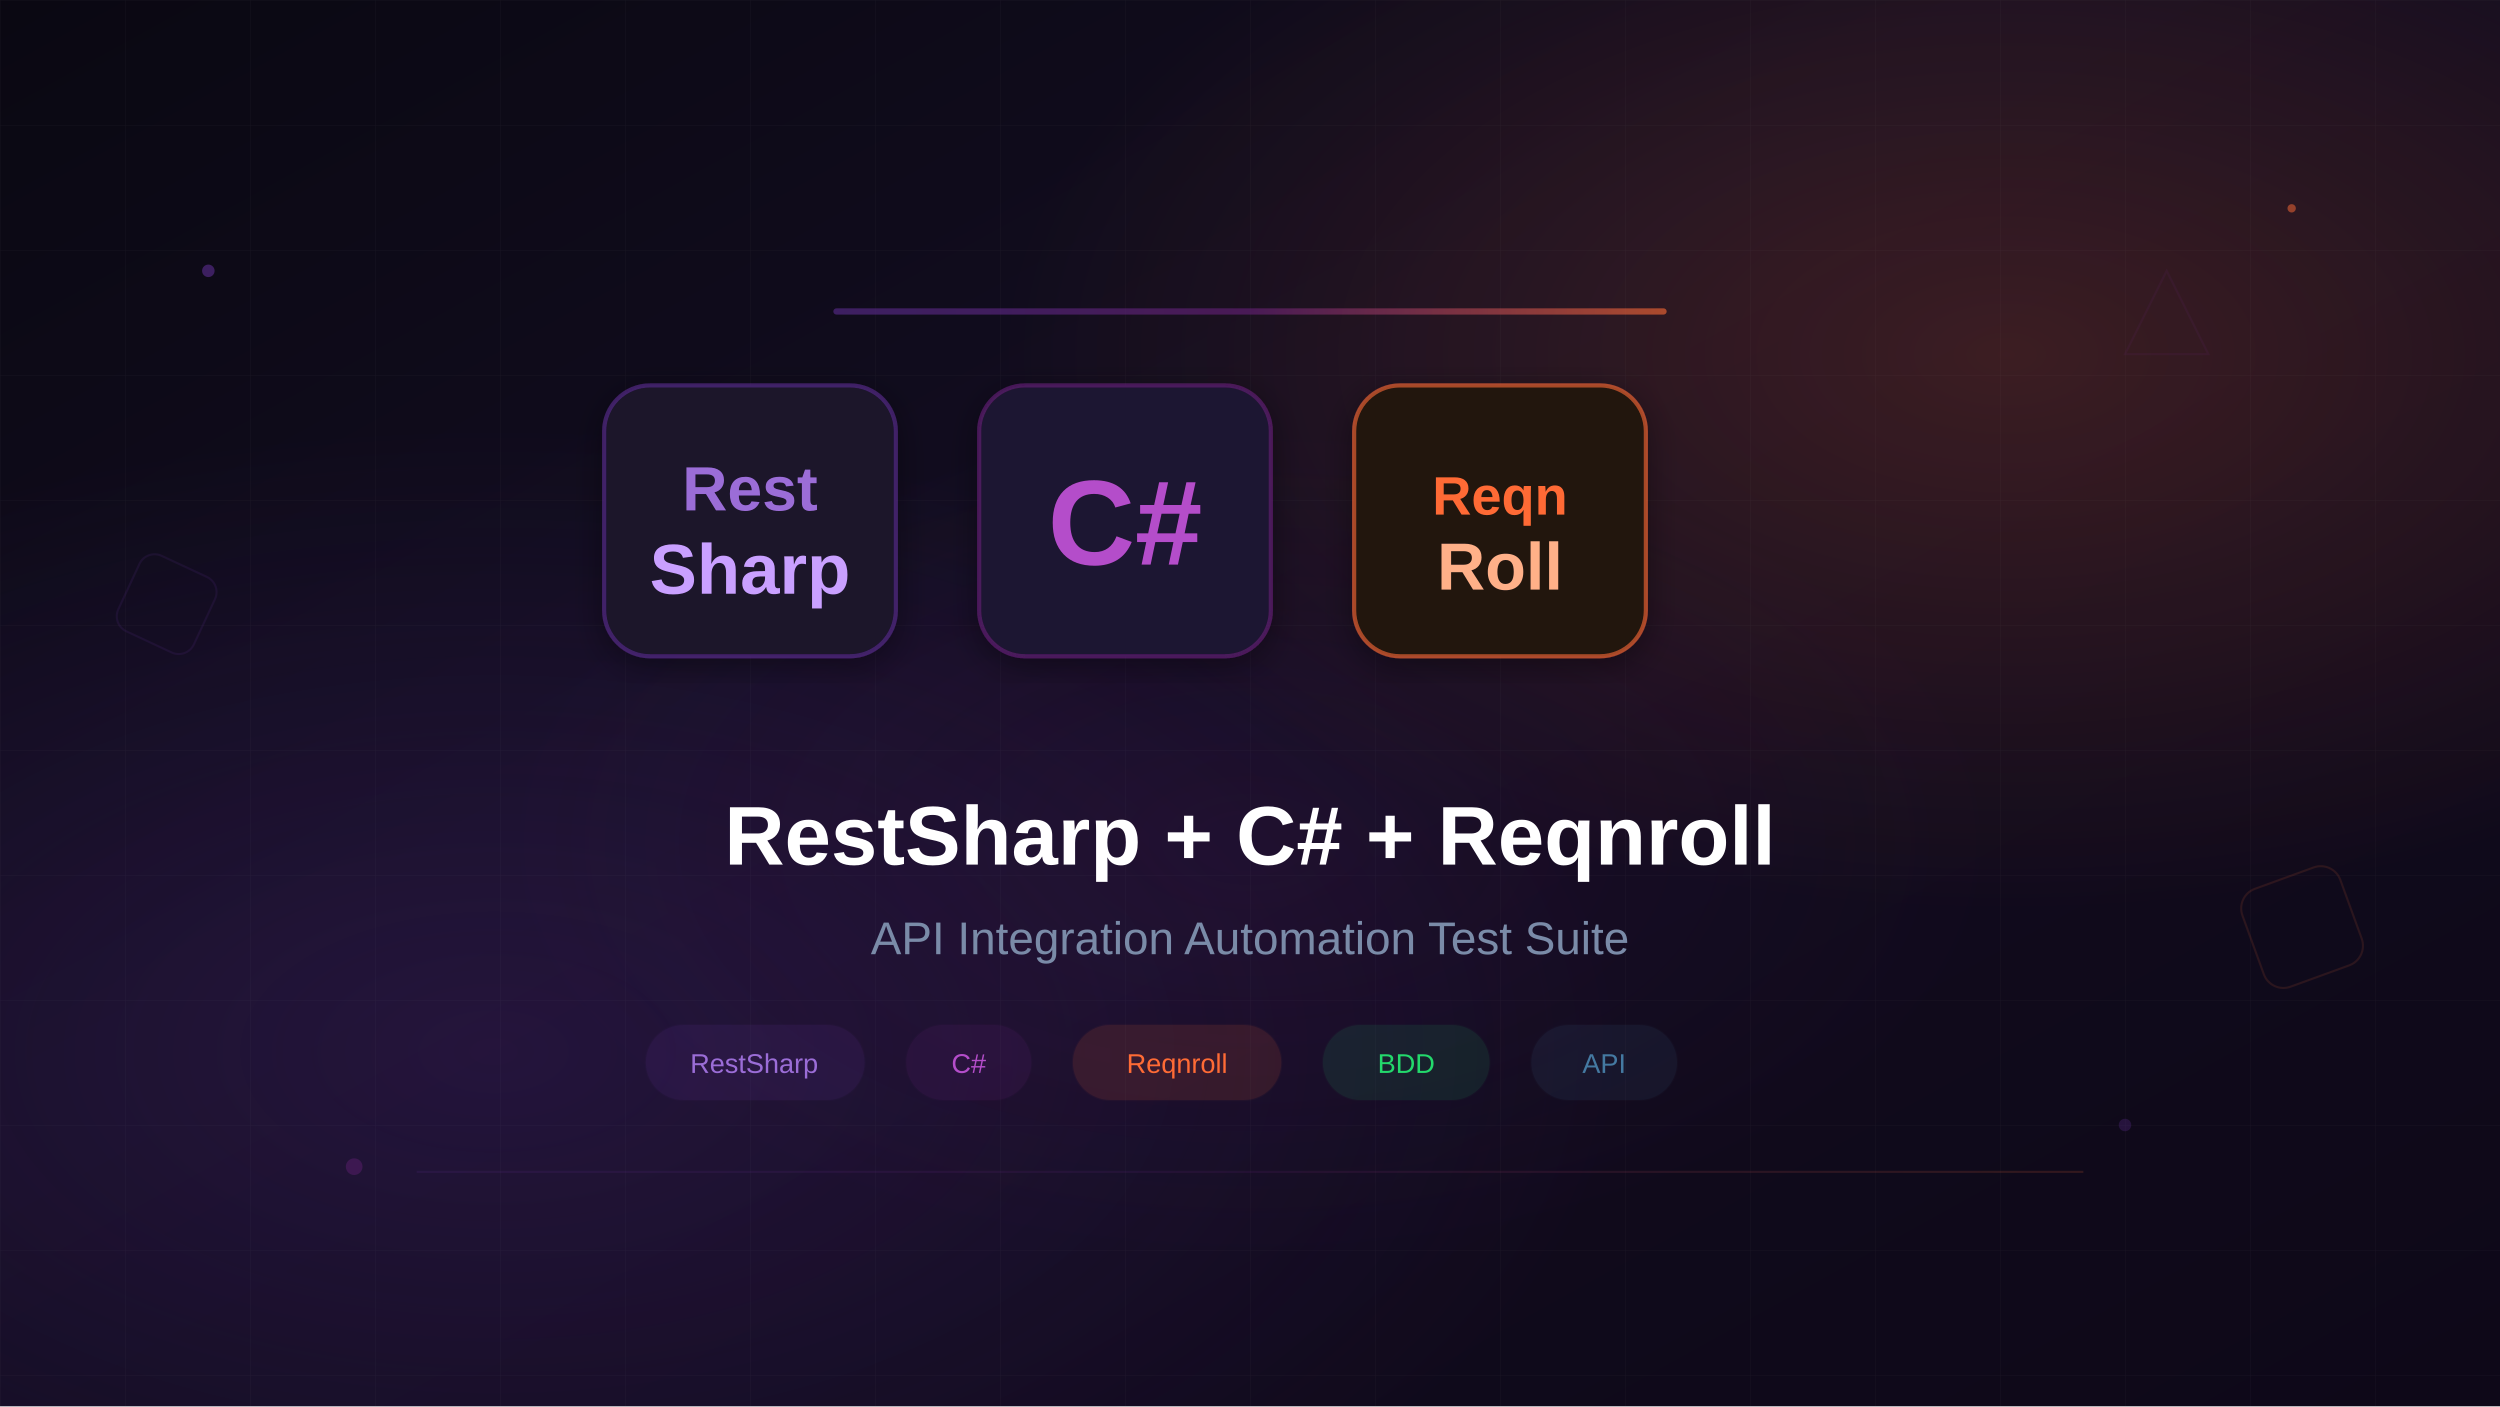
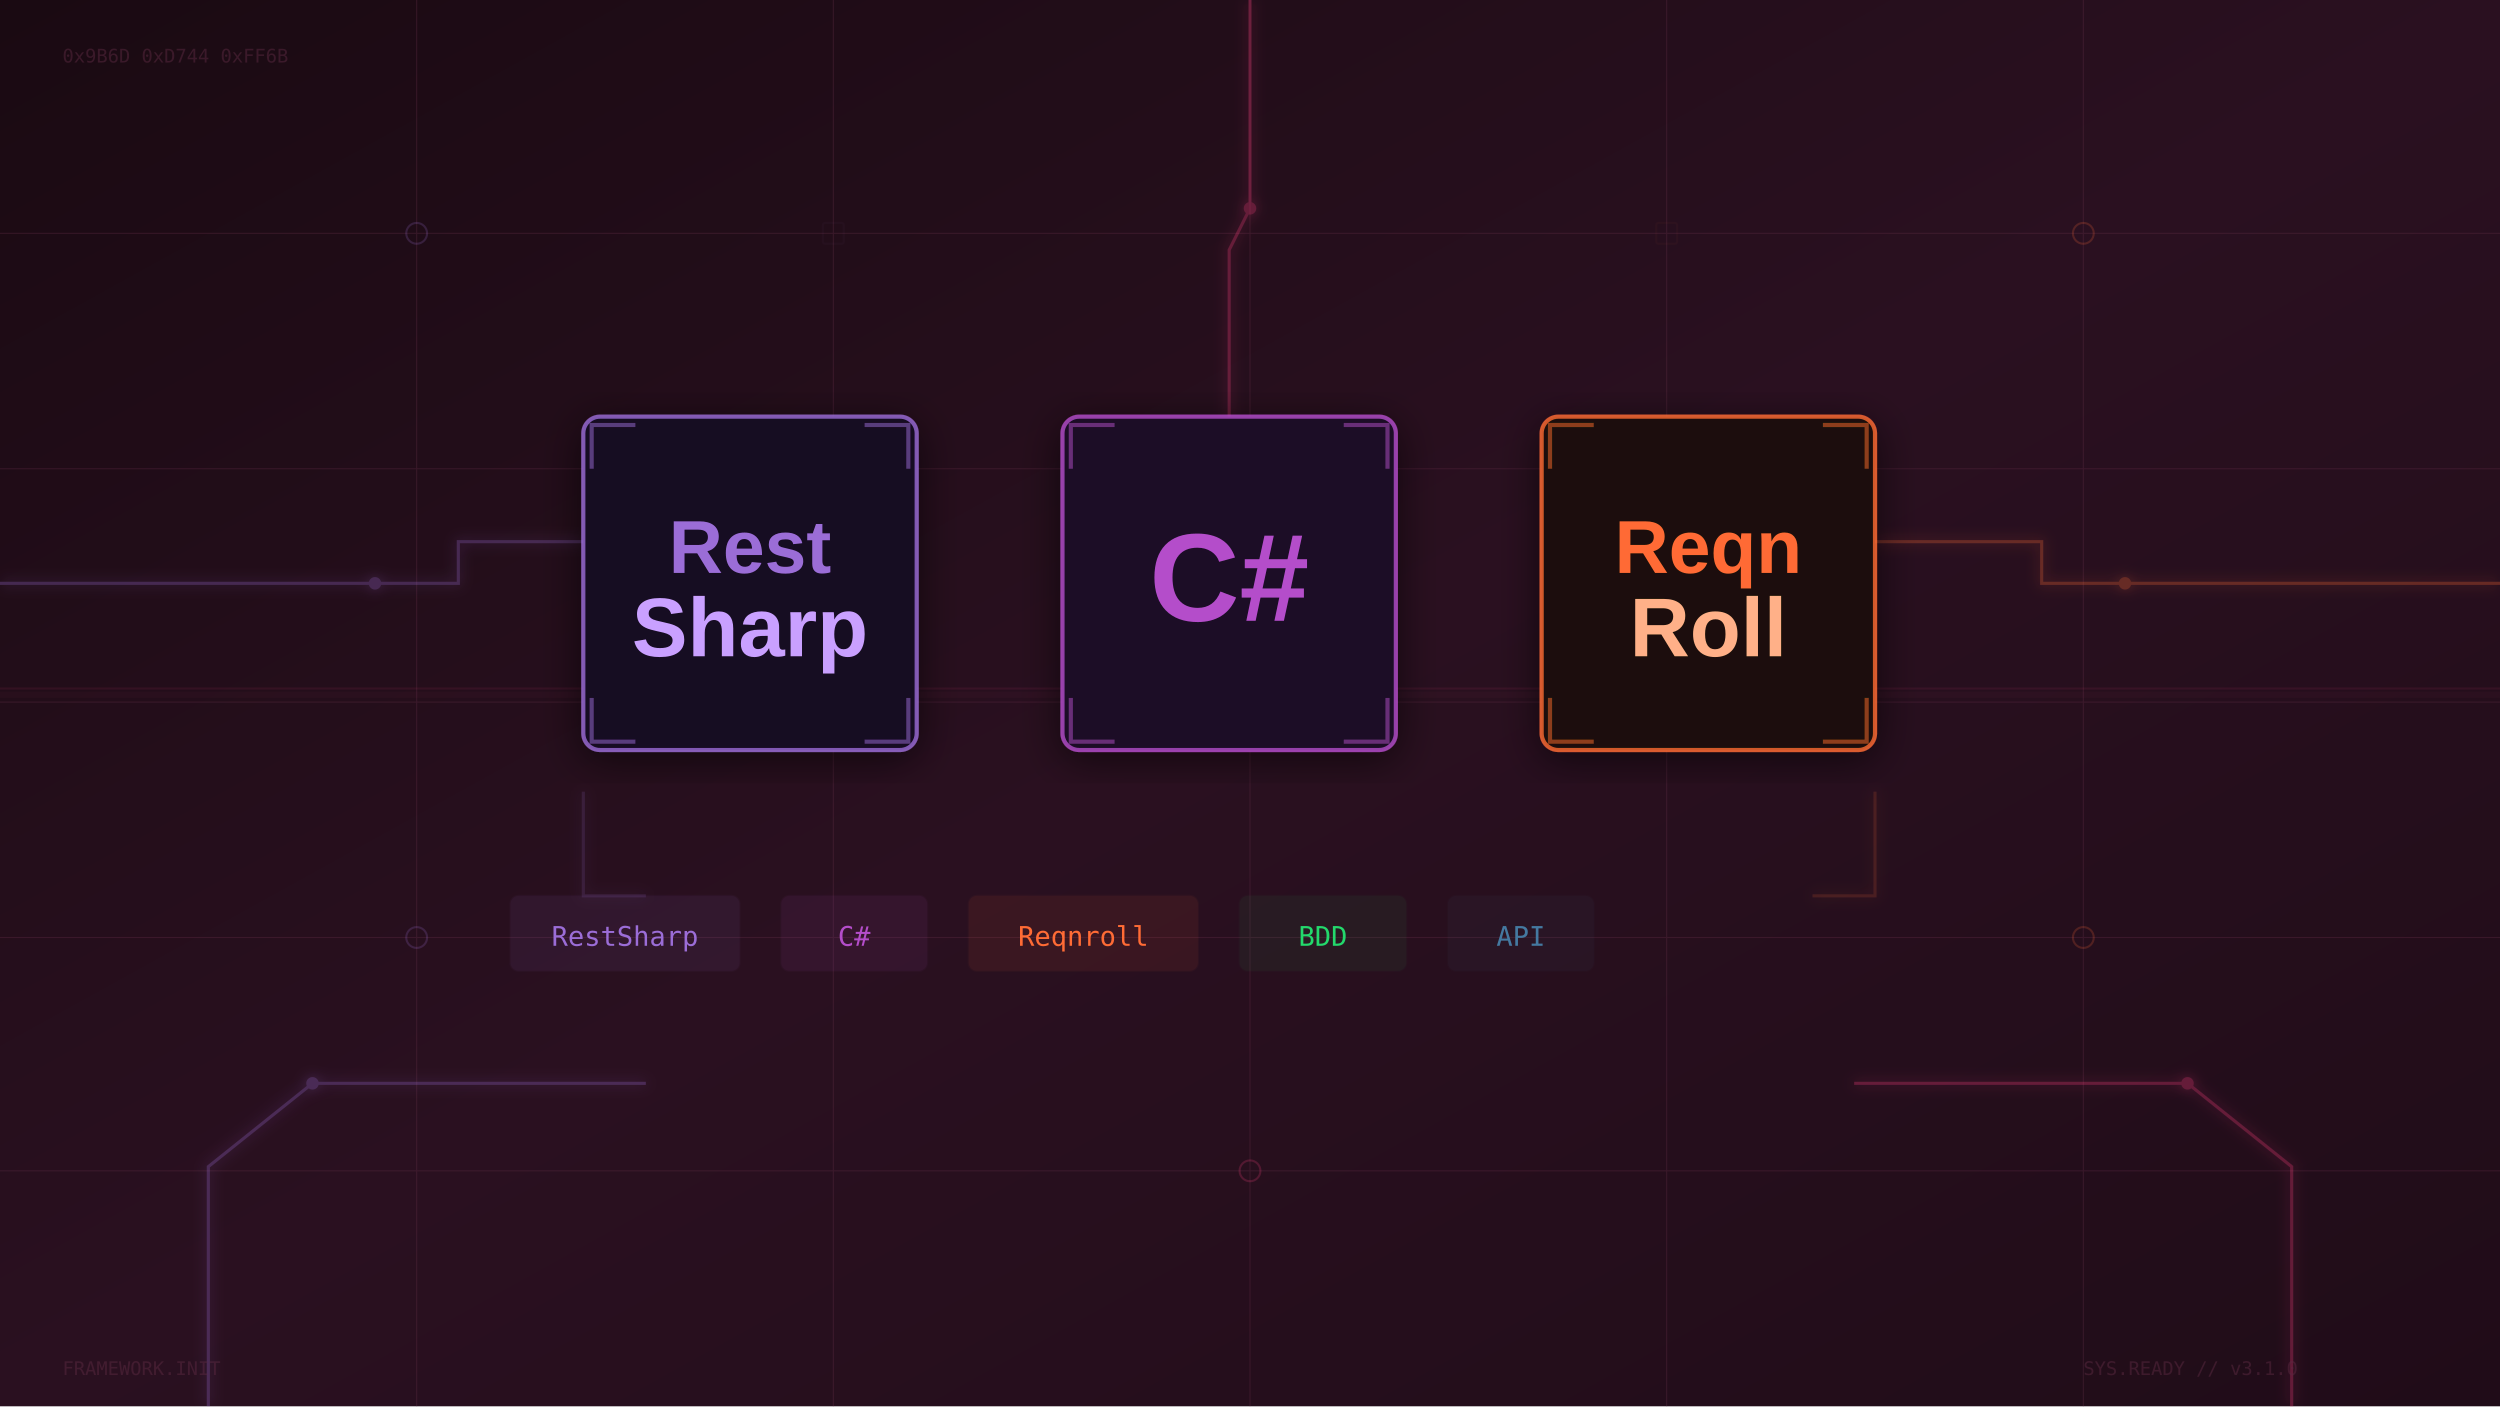
<svg xmlns="http://www.w3.org/2000/svg" viewBox="0 0 1200 675">
  <defs>
    <linearGradient id="bg" x1="0%" y1="0%" x2="100%" y2="100%">
-       <stop offset="0%" style="stop-color:#0a0812" />
-       <stop offset="40%" style="stop-color:#120d20" />
-       <stop offset="100%" style="stop-color:#0e0818" />
+       <stop offset="0%" style="stop-color:#1a0a12" />
+       <stop offset="50%" style="stop-color:#2a1020" />
+       <stop offset="100%" style="stop-color:#200c18" />
    </linearGradient>
-     <radialGradient id="glow1" cx="20%" cy="75%" r="45%">
-       <stop offset="0%" style="stop-color:#5C2D91;stop-opacity:0.25" />
-       <stop offset="100%" style="stop-color:#5C2D91;stop-opacity:0" />
-     </radialGradient>
-     <radialGradient id="glow2" cx="80%" cy="25%" r="40%">
-       <stop offset="0%" style="stop-color:#FF6B35;stop-opacity:0.18" />
-       <stop offset="100%" style="stop-color:#FF6B35;stop-opacity:0" />
-     </radialGradient>
-     <radialGradient id="glow3" cx="50%" cy="60%" r="30%">
-       <stop offset="0%" style="stop-color:#68217A;stop-opacity:0.12" />
-       <stop offset="100%" style="stop-color:#68217A;stop-opacity:0" />
-     </radialGradient>
-     <pattern id="grid" width="60" height="60" patternUnits="userSpaceOnUse">
-       <path d="M 60 0 L 0 0 0 60" fill="none" stroke="#ffffff" stroke-width="0.5" opacity="0.04" />
-     </pattern>
    <linearGradient id="accent" x1="0%" y1="0%" x2="100%" y2="0%">
-       <stop offset="0%" style="stop-color:#5C2D91" />
-       <stop offset="50%" style="stop-color:#68217A" />
+       <stop offset="0%" style="stop-color:#9B6DD7" />
+       <stop offset="50%" style="stop-color:#b44dca" />
      <stop offset="100%" style="stop-color:#FF6B35" />
    </linearGradient>
    <filter id="shadow">
-       <feDropShadow dx="0" dy="4" stdDeviation="8" flood-color="#000" flood-opacity="0.4" />
+       <feDropShadow dx="0" dy="4" stdDeviation="10" flood-color="#000" flood-opacity="0.6" />
+     </filter>
+     <filter id="neonGlow">
+       <feGaussianBlur stdDeviation="3" result="blur" />
+       <feMerge>
+         <feMergeNode in="blur" />
+         <feMergeNode in="SourceGraphic" />
+       </feMerge>
    </filter>
  </defs>
  <rect width="1200" height="675" fill="url(#bg)" />
-   <rect width="1200" height="675" fill="url(#glow1)" />
-   <rect width="1200" height="675" fill="url(#glow2)" />
-   <rect width="1200" height="675" fill="url(#glow3)" />
-   <rect width="1200" height="675" fill="url(#grid)" />
-   <circle cx="100" cy="130" r="3" fill="#5C2D91" opacity="0.6" />
-   <circle cx="1100" cy="100" r="2" fill="#FF6B35" opacity="0.5" />
-   <circle cx="170" cy="560" r="4" fill="#68217A" opacity="0.4" />
-   <circle cx="1020" cy="540" r="3" fill="#5C2D91" opacity="0.3" />
-   <rect x="60" y="270" width="40" height="40" rx="8" fill="none" stroke="#5C2D91" stroke-width="1" opacity="0.15" transform="rotate(25 80 290)" />
-   <rect x="1080" y="420" width="50" height="50" rx="10" fill="none" stroke="#FF6B35" stroke-width="1" opacity="0.12" transform="rotate(-20 1105 445)" />
-   <polygon points="1040,130 1060,170 1020,170" fill="none" stroke="#68217A" stroke-width="1" opacity="0.12" />
-   <rect x="400" y="148" width="400" height="3" rx="1.5" fill="url(#accent)" opacity="0.6" />
+   <g stroke="#5a2840" stroke-width="0.5" opacity="0.4">
+     <line x1="0" y1="112" x2="1200" y2="112" />
+     <line x1="0" y1="225" x2="1200" y2="225" />
+     <line x1="0" y1="337" x2="1200" y2="337" />
+     <line x1="0" y1="450" x2="1200" y2="450" />
+     <line x1="0" y1="562" x2="1200" y2="562" />
+     <line x1="200" y1="0" x2="200" y2="675" />
+     <line x1="400" y1="0" x2="400" y2="675" />
+     <line x1="600" y1="0" x2="600" y2="675" />
+     <line x1="800" y1="0" x2="800" y2="675" />
+     <line x1="1000" y1="0" x2="1000" y2="675" />
+   </g>
+   <g fill="none" stroke-width="1.5" opacity="0.3" filter="url(#neonGlow)">
+     <path d="M 0,280 H 180 L 220,280 L 220,260 H 280" stroke="#9B6DD7" />
+     <circle cx="180" cy="280" r="3" fill="#9B6DD7" />
+     <path d="M 1200,280 H 1020 L 980,280 L 980,260 H 900" stroke="#FF6B35" />
+     <circle cx="1020" cy="280" r="3" fill="#FF6B35" />
+     <path d="M 600,0 V 100 L 590,120 V 200" stroke="#ff4080" />
+     <circle cx="600" cy="100" r="3" fill="#ff4080" />
+     <path d="M 100,675 V 560 L 150,520 H 310" stroke="#9B6DD7" />
+     <circle cx="150" cy="520" r="3" fill="#9B6DD7" />
+     <path d="M 1100,675 V 560 L 1050,520 H 890" stroke="#ff4080" />
+     <circle cx="1050" cy="520" r="3" fill="#ff4080" />
+     <path d="M 280,380 V 430 H 310" stroke="#9B6DD7" opacity="0.5" />
+     <path d="M 900,380 V 430 H 870" stroke="#FF6B35" opacity="0.5" />
+   </g>
+   <g fill="none" stroke-width="1" opacity="0.2">
+     <circle cx="200" cy="112" r="5" stroke="#9B6DD7" />
+     <circle cx="400" cy="225" r="5" stroke="#ff4080" />
+     <circle cx="800" cy="225" r="5" stroke="#ff4080" />
+     <circle cx="1000" cy="112" r="5" stroke="#FF6B35" />
+     <circle cx="200" cy="450" r="5" stroke="#9B6DD7" />
+     <circle cx="600" cy="562" r="5" stroke="#ff4080" />
+     <circle cx="1000" cy="450" r="5" stroke="#FF6B35" />
+     <rect x="395" y="107" width="10" height="10" rx="1" stroke="#9B6DD7" opacity="0.15" />
+     <rect x="795" y="107" width="10" height="10" rx="1" stroke="#FF6B35" opacity="0.15" />
+   </g>
+   <rect x="0" y="330" width="1200" height="1" fill="#ff4080" opacity="0.08" />
+   <rect x="0" y="332" width="1200" height="3" fill="#ff4080" opacity="0.03" />
+   <text x="30" y="30" font-family="Consolas, monospace" font-size="9" fill="#5a2840" opacity="0.5">0x9B6D 0xD744 0xFF6B</text>
+   <text x="1000" y="660" font-family="Consolas, monospace" font-size="9" fill="#5a2840" opacity="0.5">SYS.READY // v3.1.0</text>
+   <text x="30" y="660" font-family="Consolas, monospace" font-size="9" fill="#5a2840" opacity="0.5">FRAMEWORK.INIT</text>
  <g filter="url(#shadow)">
-     <g transform="translate(290, 185)">
-       <rect x="0" y="0" width="140" height="130" rx="22" fill="#1a122a" />
-       <rect x="0" y="0" width="140" height="130" rx="22" fill="none" stroke="#5C2D91" stroke-width="2" opacity="0.6" />
-       <text x="70" y="60" font-family="Arial, sans-serif" font-size="30" font-weight="bold" fill="#9B6DD7" text-anchor="middle">Rest</text>
-       <text x="70" y="100" font-family="Arial, sans-serif" font-size="34" font-weight="bold" fill="#c9a0ff" text-anchor="middle">Sharp</text>
+     <g transform="translate(280, 200)">
+       <rect x="0" y="0" width="160" height="160" rx="8" fill="#150a20" />
+       <rect x="0" y="0" width="160" height="160" rx="8" fill="none" stroke="#9B6DD7" stroke-width="2" opacity="0.8" />
+       <path d="M 4,25 V 4 H 25" fill="none" stroke="#9B6DD7" stroke-width="2" opacity="0.5" />
+       <path d="M 135,4 H 156 V 25" fill="none" stroke="#9B6DD7" stroke-width="2" opacity="0.5" />
+       <path d="M 156,135 V 156 H 135" fill="none" stroke="#9B6DD7" stroke-width="2" opacity="0.5" />
+       <path d="M 25,156 H 4 V 135" fill="none" stroke="#9B6DD7" stroke-width="2" opacity="0.5" />
+       <text x="80" y="75" font-family="Arial, sans-serif" font-size="36" font-weight="bold" fill="#9B6DD7" text-anchor="middle">Rest</text>
+       <text x="80" y="115" font-family="Arial, sans-serif" font-size="40" font-weight="bold" fill="#c9a0ff" text-anchor="middle">Sharp</text>
    </g>
-     <g transform="translate(470, 185)">
-       <rect x="0" y="0" width="140" height="130" rx="22" fill="#1e1230" />
-       <rect x="0" y="0" width="140" height="130" rx="22" fill="none" stroke="#68217A" stroke-width="2" opacity="0.6" />
-       <text x="70" y="86" font-family="Arial, sans-serif" font-size="58" font-weight="bold" fill="#b44dca" text-anchor="middle">C#</text>
+     <g transform="translate(510, 200)">
+       <rect x="0" y="0" width="160" height="160" rx="8" fill="#1a0e25" />
+       <rect x="0" y="0" width="160" height="160" rx="8" fill="none" stroke="#b44dca" stroke-width="2" opacity="0.8" />
+       <path d="M 4,25 V 4 H 25" fill="none" stroke="#b44dca" stroke-width="2" opacity="0.5" />
+       <path d="M 135,4 H 156 V 25" fill="none" stroke="#b44dca" stroke-width="2" opacity="0.5" />
+       <path d="M 156,135 V 156 H 135" fill="none" stroke="#b44dca" stroke-width="2" opacity="0.5" />
+       <path d="M 25,156 H 4 V 135" fill="none" stroke="#b44dca" stroke-width="2" opacity="0.5" />
+       <text x="80" y="98" font-family="Arial, sans-serif" font-size="60" font-weight="bold" fill="#b44dca" text-anchor="middle">C#</text>
    </g>
-     <g transform="translate(650, 185)">
-       <rect x="0" y="0" width="140" height="130" rx="22" fill="#201510" />
-       <rect x="0" y="0" width="140" height="130" rx="22" fill="none" stroke="#FF6B35" stroke-width="2" opacity="0.6" />
-       <text x="70" y="62" font-family="Arial, sans-serif" font-size="26" font-weight="bold" fill="#FF6B35" text-anchor="middle">Reqn</text>
-       <text x="70" y="98" font-family="Arial, sans-serif" font-size="32" font-weight="bold" fill="#ffb088" text-anchor="middle">Roll</text>
+     <g transform="translate(740, 200)">
+       <rect x="0" y="0" width="160" height="160" rx="8" fill="#1a1008" />
+       <rect x="0" y="0" width="160" height="160" rx="8" fill="none" stroke="#FF6B35" stroke-width="2" opacity="0.8" />
+       <path d="M 4,25 V 4 H 25" fill="none" stroke="#FF6B35" stroke-width="2" opacity="0.5" />
+       <path d="M 135,4 H 156 V 25" fill="none" stroke="#FF6B35" stroke-width="2" opacity="0.5" />
+       <path d="M 156,135 V 156 H 135" fill="none" stroke="#FF6B35" stroke-width="2" opacity="0.5" />
+       <path d="M 25,156 H 4 V 135" fill="none" stroke="#FF6B35" stroke-width="2" opacity="0.5" />
+       <text x="80" y="75" font-family="Arial, sans-serif" font-size="36" font-weight="bold" fill="#FF6B35" text-anchor="middle">Reqn</text>
+       <text x="80" y="115" font-family="Arial, sans-serif" font-size="40" font-weight="bold" fill="#ffb088" text-anchor="middle">Roll</text>
    </g>
  </g>
-   <text x="600" y="415" font-family="Arial, sans-serif" font-size="40" font-weight="bold" fill="#ffffff" text-anchor="middle">RestSharp + C# + Reqnroll</text>
-   <text x="600" y="458" font-family="Arial, sans-serif" font-size="22" fill="#7a8ba8" text-anchor="middle">API Integration Automation Test Suite</text>
-   <g transform="translate(310, 492)">
-     <rect x="0" y="0" width="105" height="36" rx="18" fill="#5C2D91" opacity="0.15" stroke="#5C2D91" stroke-width="1" stroke-opacity="0.3" />
-     <text x="52" y="23" font-family="Arial, sans-serif" font-size="13" fill="#9B6DD7" text-anchor="middle">RestSharp</text>
+   <g transform="translate(245, 430)">
+     <rect x="0" y="0" width="110" height="36" rx="4" fill="#9B6DD7" opacity="0.08" stroke="#9B6DD7" stroke-width="1" stroke-opacity="0.4" />
+     <text x="55" y="24" font-family="Consolas, monospace" font-size="13" font-weight="500" fill="#9B6DD7" text-anchor="middle">RestSharp</text>
  </g>
-   <g transform="translate(435, 492)">
-     <rect x="0" y="0" width="60" height="36" rx="18" fill="#68217A" opacity="0.15" stroke="#68217A" stroke-width="1" stroke-opacity="0.3" />
-     <text x="30" y="23" font-family="Arial, sans-serif" font-size="13" fill="#b44dca" text-anchor="middle">C#</text>
+   <g transform="translate(375, 430)">
+     <rect x="0" y="0" width="70" height="36" rx="4" fill="#b44dca" opacity="0.08" stroke="#b44dca" stroke-width="1" stroke-opacity="0.4" />
+     <text x="35" y="24" font-family="Consolas, monospace" font-size="13" font-weight="500" fill="#b44dca" text-anchor="middle">C#</text>
  </g>
-   <g transform="translate(515, 492)">
-     <rect x="0" y="0" width="100" height="36" rx="18" fill="#FF6B35" opacity="0.12" stroke="#FF6B35" stroke-width="1" stroke-opacity="0.3" />
-     <text x="50" y="23" font-family="Arial, sans-serif" font-size="13" fill="#FF6B35" text-anchor="middle">Reqnroll</text>
+   <g transform="translate(465, 430)">
+     <rect x="0" y="0" width="110" height="36" rx="4" fill="#FF6B35" opacity="0.08" stroke="#FF6B35" stroke-width="1" stroke-opacity="0.4" />
+     <text x="55" y="24" font-family="Consolas, monospace" font-size="13" font-weight="500" fill="#FF6B35" text-anchor="middle">Reqnroll</text>
  </g>
-   <g transform="translate(635, 492)">
-     <rect x="0" y="0" width="80" height="36" rx="18" fill="#23D96C" opacity="0.1" stroke="#23D96C" stroke-width="1" stroke-opacity="0.25" />
-     <text x="40" y="23" font-family="Arial, sans-serif" font-size="13" fill="#23D96C" text-anchor="middle">BDD</text>
+   <g transform="translate(595, 430)">
+     <rect x="0" y="0" width="80" height="36" rx="4" fill="#23D96C" opacity="0.06" stroke="#23D96C" stroke-width="1" stroke-opacity="0.3" />
+     <text x="40" y="24" font-family="Consolas, monospace" font-size="13" font-weight="500" fill="#23D96C" text-anchor="middle">BDD</text>
  </g>
-   <g transform="translate(735, 492)">
-     <rect x="0" y="0" width="70" height="36" rx="18" fill="#4479A1" opacity="0.1" stroke="#4479A1" stroke-width="1" stroke-opacity="0.25" />
-     <text x="35" y="23" font-family="Arial, sans-serif" font-size="13" fill="#4479A1" text-anchor="middle">API</text>
+   <g transform="translate(695, 430)">
+     <rect x="0" y="0" width="70" height="36" rx="4" fill="#4479A1" opacity="0.06" stroke="#4479A1" stroke-width="1" stroke-opacity="0.3" />
+     <text x="35" y="24" font-family="Consolas, monospace" font-size="13" font-weight="500" fill="#4479A1" text-anchor="middle">API</text>
  </g>
-   <rect x="200" y="562" width="800" height="1" fill="url(#accent)" opacity="0.15" />
</svg>
